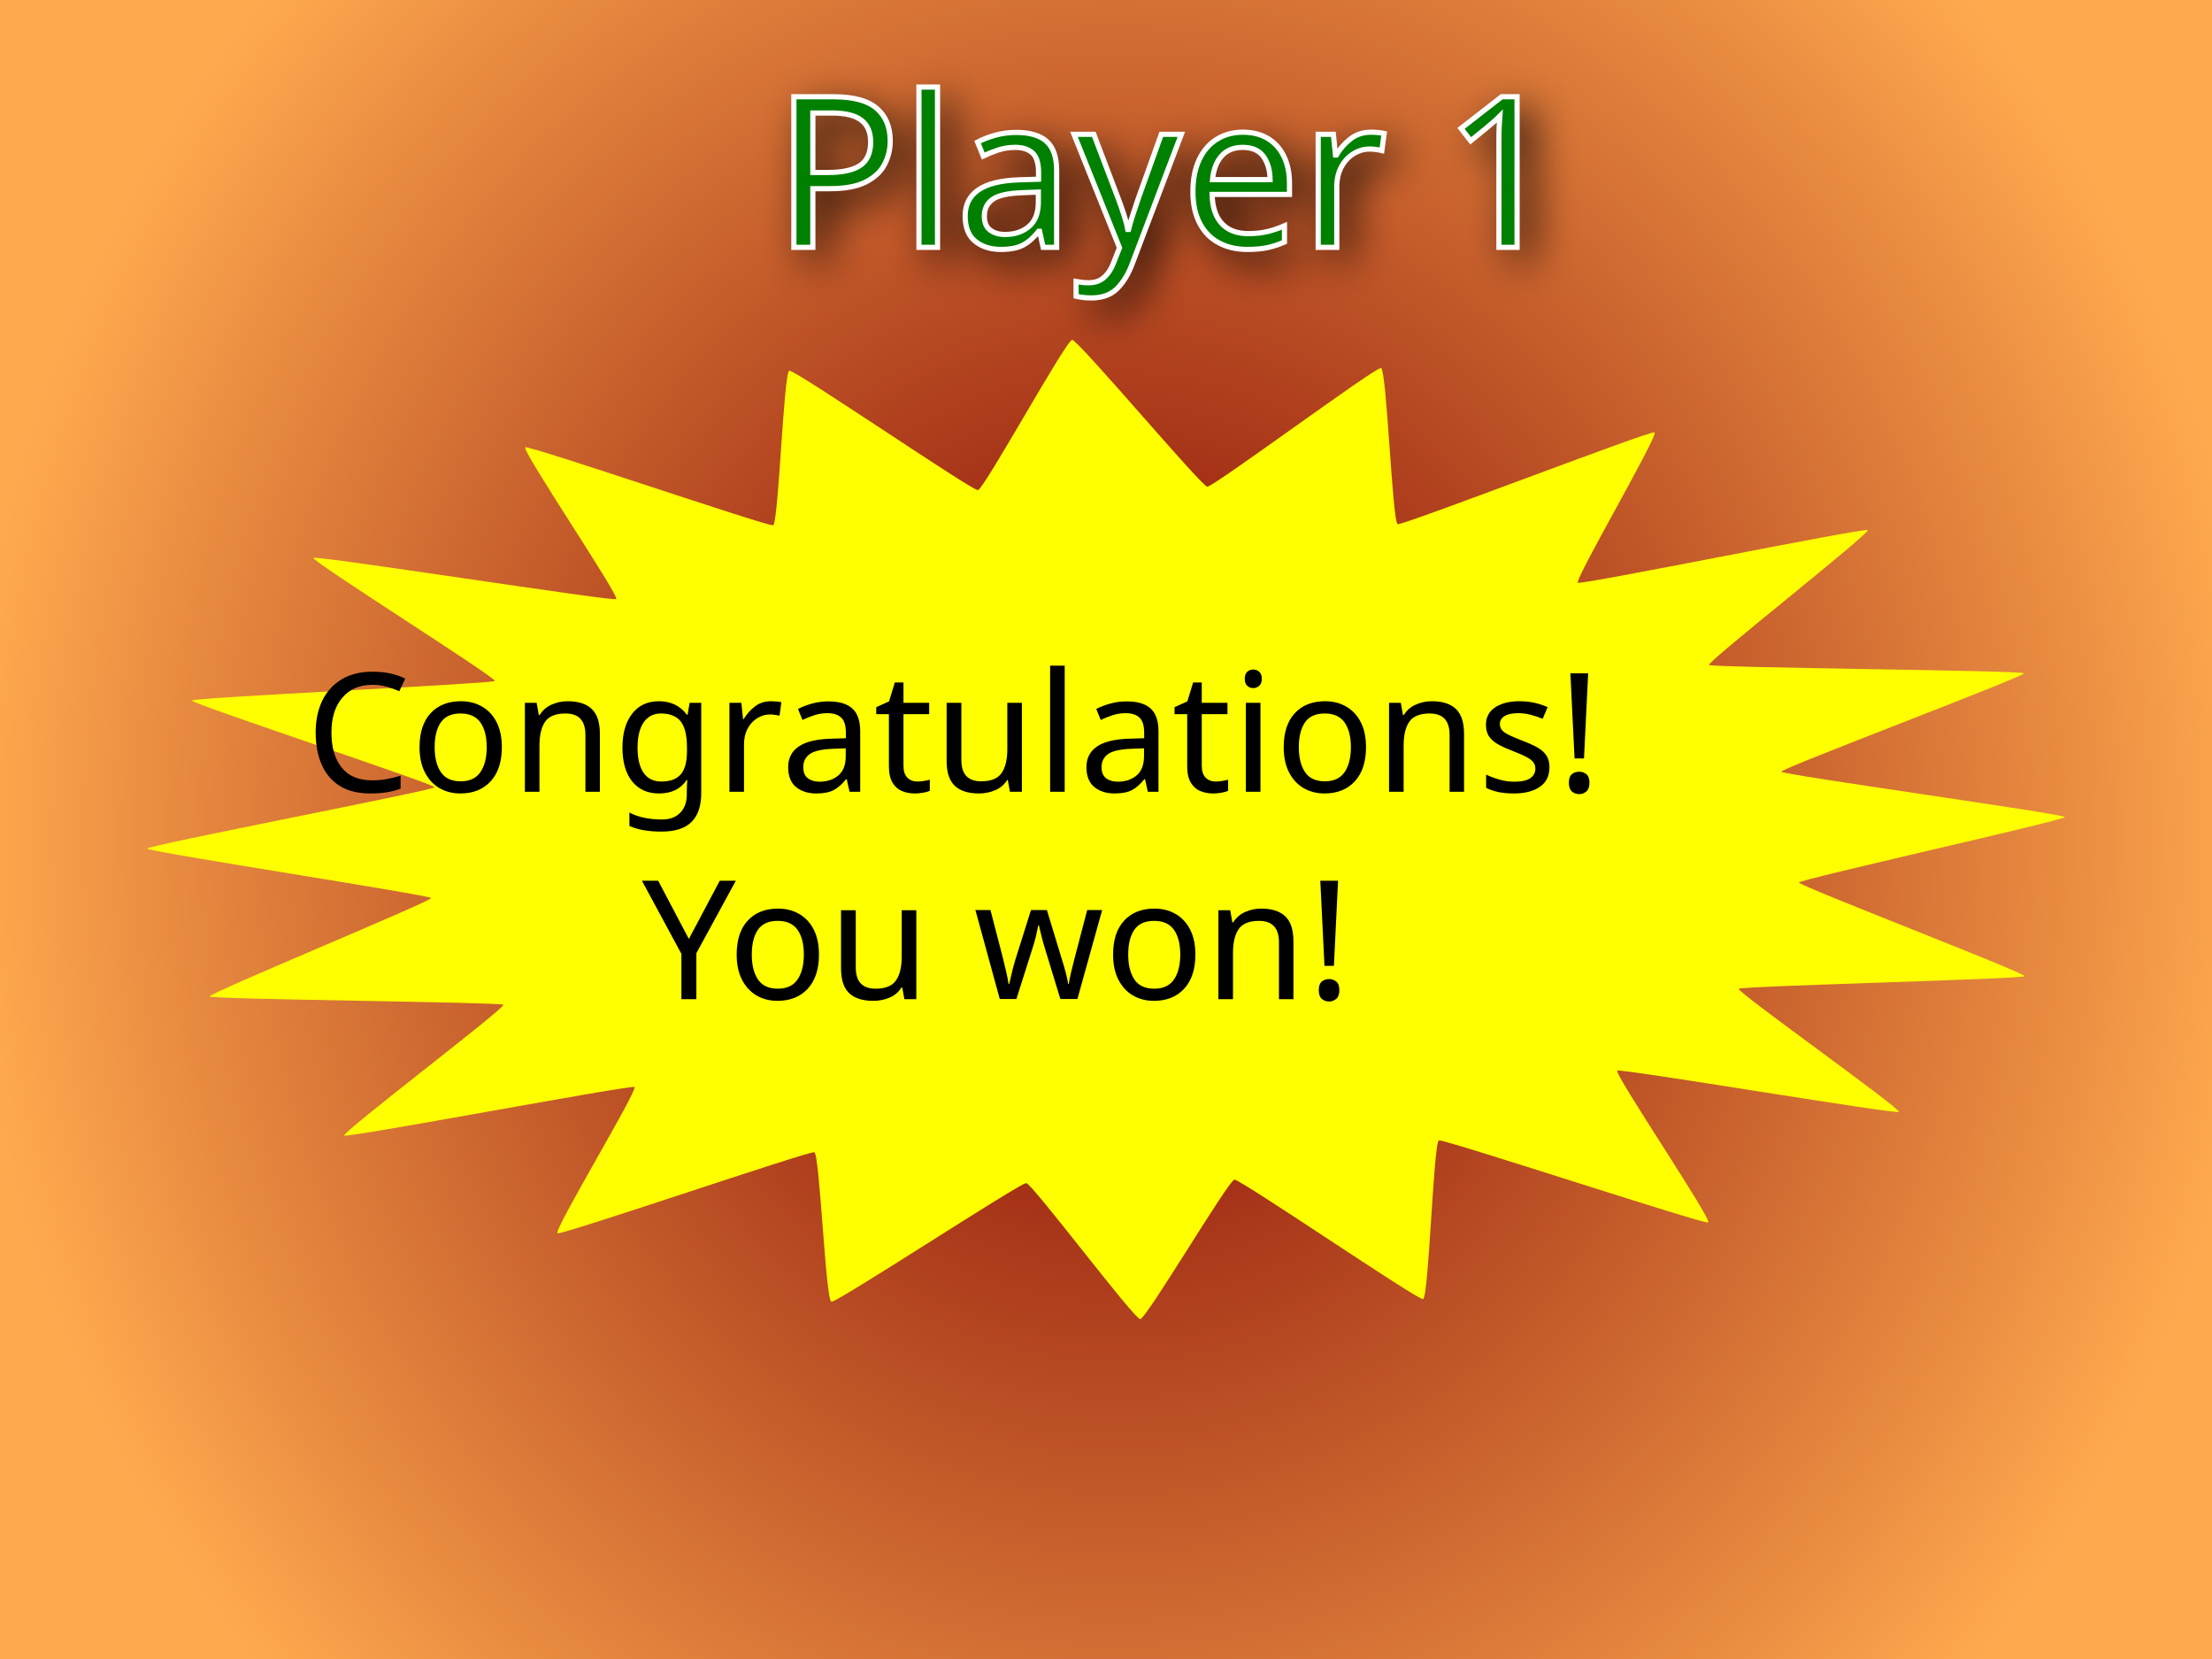
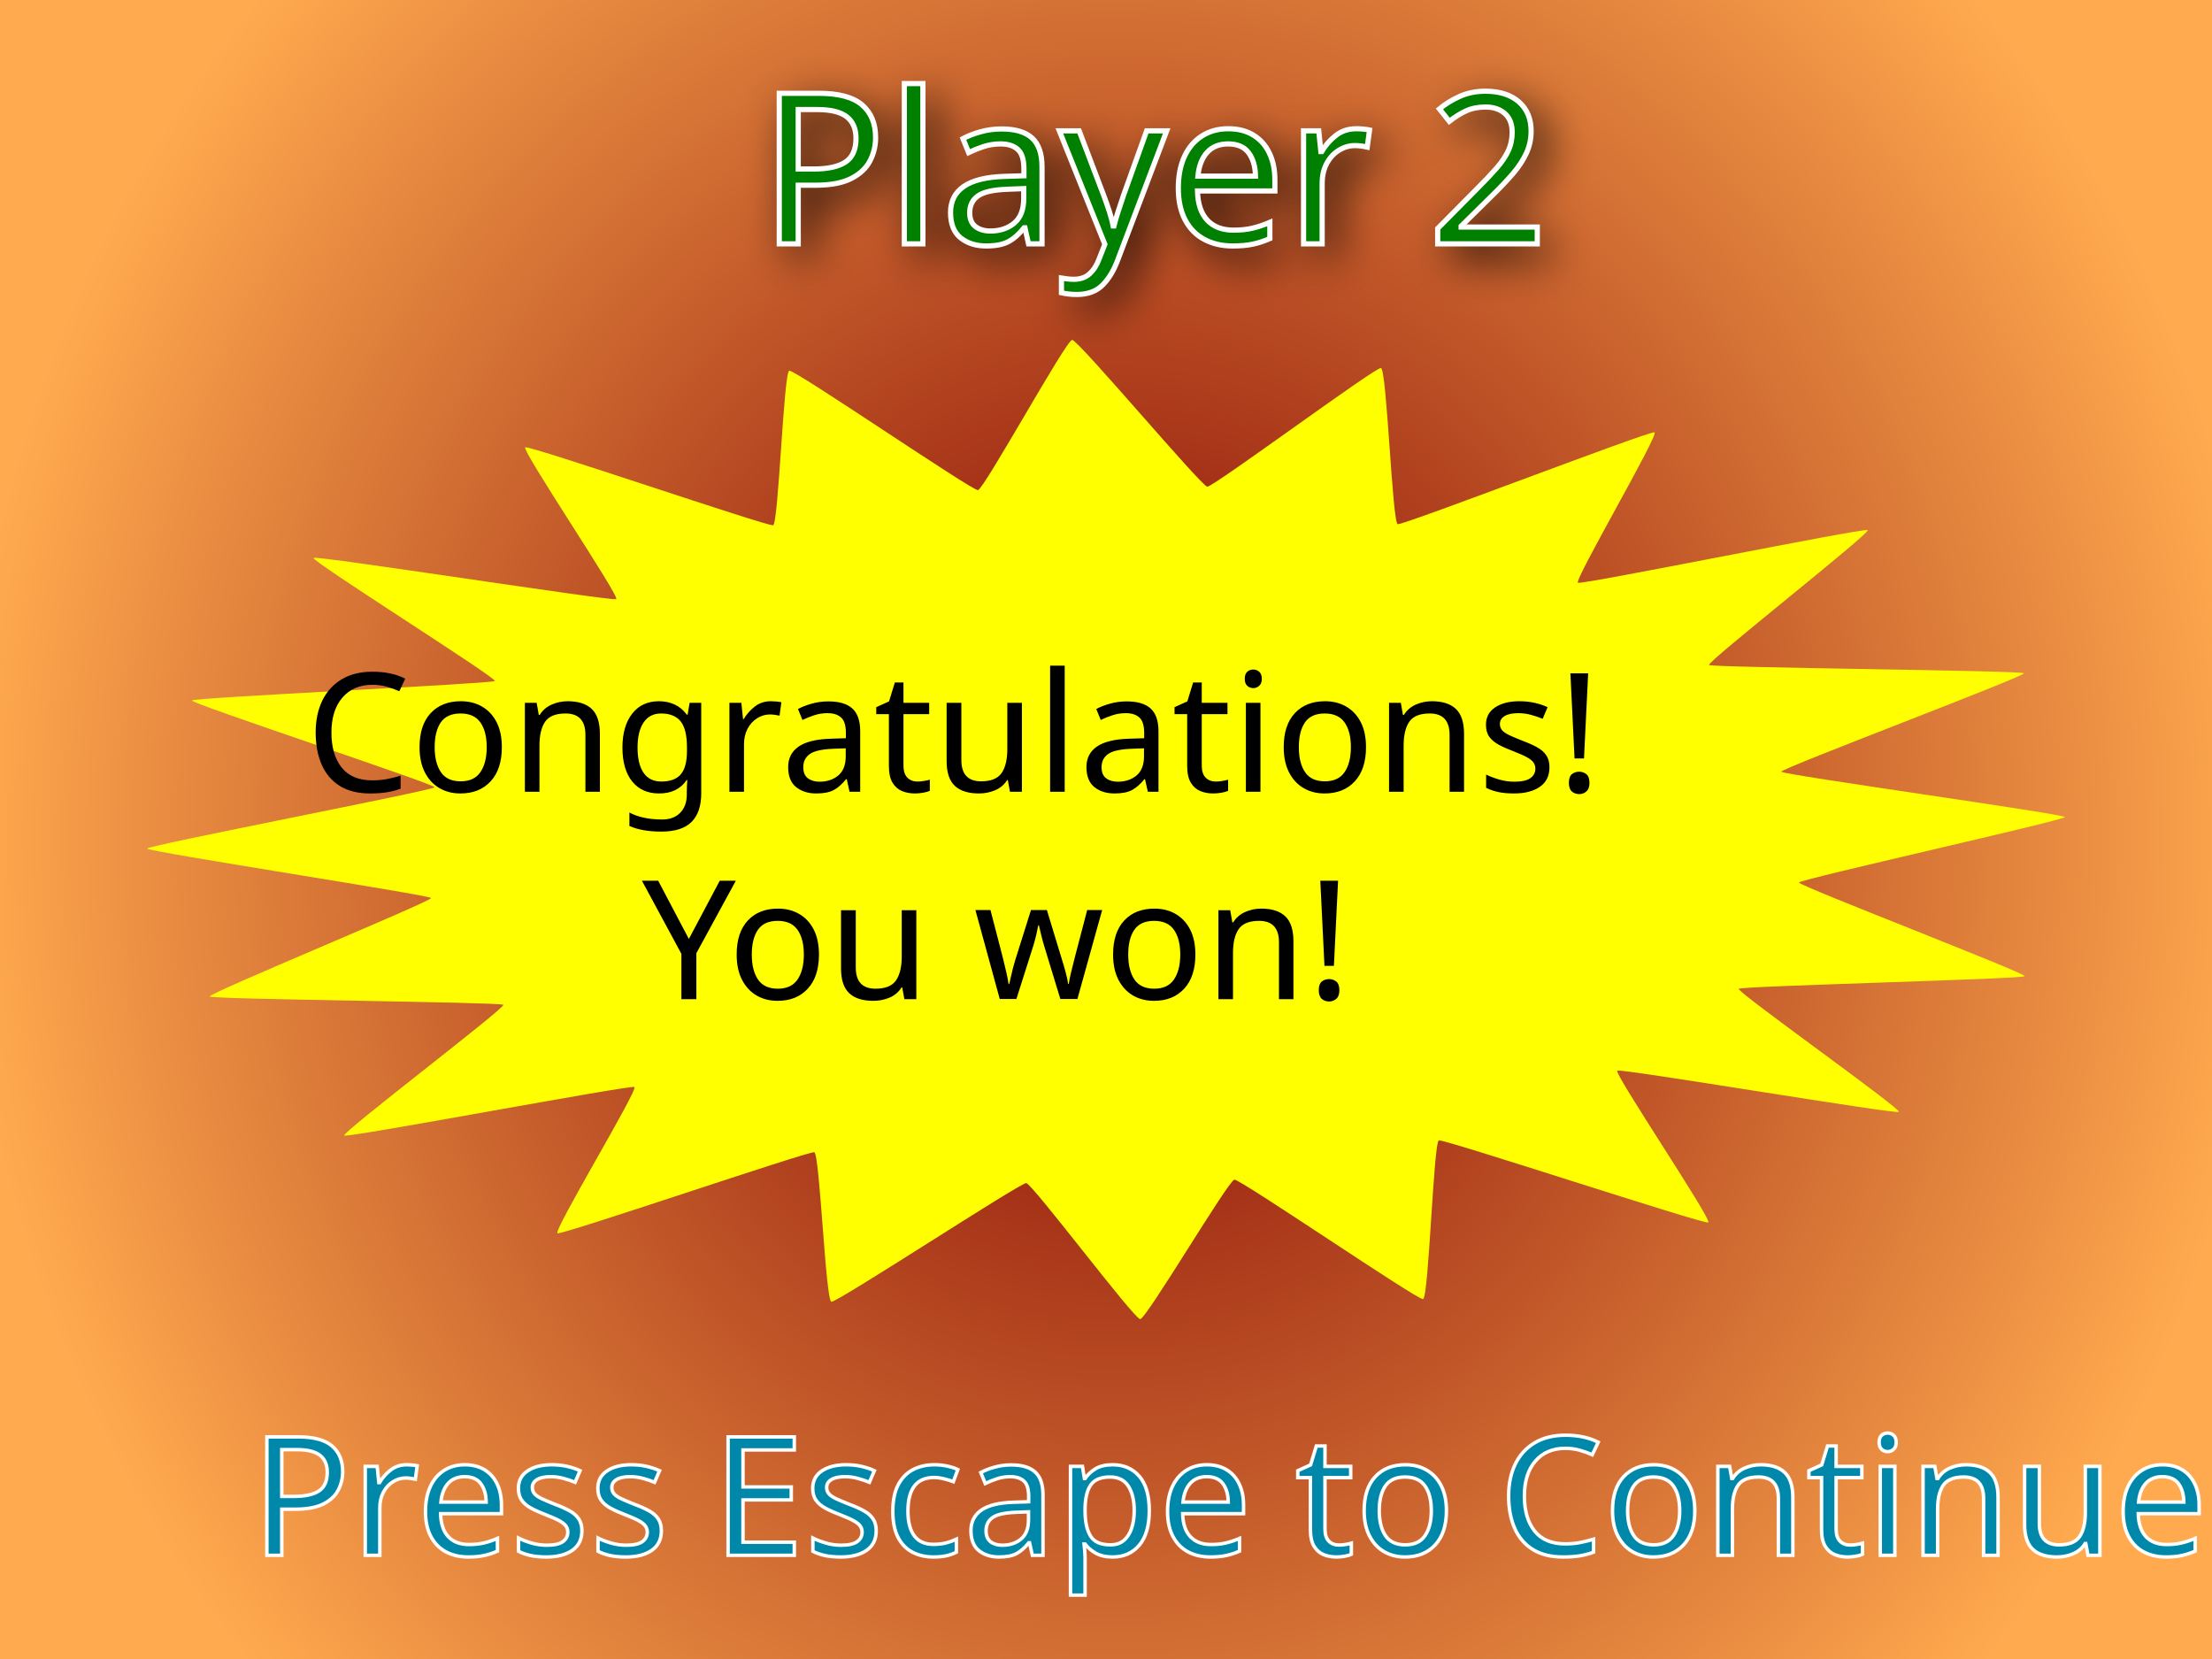
<svg xmlns="http://www.w3.org/2000/svg" xmlns:xlink="http://www.w3.org/1999/xlink" width="640" height="480" id="svg2" version="1.0">
  <defs id="defs4">
    <linearGradient id="linearGradient2386">
      <stop style="stop-color:#800000;stop-opacity:1;" offset="0" id="stop2388" />
      <stop style="stop-color:#ffaa4f;stop-opacity:1;" offset="1" id="stop2390" />
    </linearGradient>
    <radialGradient xlink:href="#linearGradient2386" id="radialGradient2392" cx="323" cy="242.667" fx="323" fy="242.667" r="320" gradientTransform="matrix(0,-1.136439,1.042375,0,70.05029,609.0698)" gradientUnits="userSpaceOnUse" />
    <filter id="filter3295" x="-0.077" width="1.154" y="-0.269" height="1.538">
      <feGaussianBlur stdDeviation="6.031" id="feGaussianBlur3297" />
    </filter>
    <filter id="filter3354" x="-0.077" width="1.154" y="-0.275" height="1.55">
      <feGaussianBlur stdDeviation="6.265" id="feGaussianBlur3356" />
    </filter>
  </defs>
  <g id="layer1">
    <rect style="opacity:1;fill:url(#radialGradient2392);fill-opacity:1;stroke:none;stroke-width:2.5;stroke-linecap:butt;stroke-linejoin:miter;stroke-miterlimit:4;stroke-dasharray:none" id="rect2383" width="640" height="480" x="0" y="5.5067062e-14" />
  </g>
  <g id="layer2" style="display:inline">
    <path style="opacity:1;fill:#ffff00;fill-opacity:1;stroke:none;stroke-width:2.5;stroke-linecap:butt;stroke-linejoin:miter;stroke-miterlimit:4;stroke-dasharray:none;" id="path2394" d="M 397.597,203.549 C 397.758,203.99 378.773,218.039 378.862,218.503 C 378.952,218.966 400.751,224.919 400.764,225.388 C 400.776,225.857 380.276,234.856 380.224,235.325 C 380.171,235.795 397.796,249.106 397.658,249.554 C 397.52,250.002 375.785,251.045 375.578,251.469 C 375.371,251.893 388.21,269.781 387.94,270.165 C 387.67,270.55 366.52,263.556 366.202,263.9 C 365.885,264.243 373.596,286.671 373.221,286.958 C 372.846,287.245 352.84,274.272 352.424,274.495 C 352.009,274.718 351.643,298.439 351.199,298.595 C 350.756,298.752 337.094,280.364 336.634,280.454 C 336.173,280.544 329.83,301.626 329.359,301.637 C 328.888,301.649 321.022,281.044 320.558,280.98 C 320.093,280.917 305.959,299.138 305.512,298.999 C 305.064,298.86 304.613,276.502 304.19,276.295 C 303.766,276.088 284.747,288.872 284.361,288.606 C 283.975,288.34 290.639,266.709 290.3,266.385 C 289.961,266.06 268.189,274.128 267.898,273.761 C 267.607,273.393 280.408,254.306 280.176,253.898 C 279.944,253.49 257.66,253.081 257.5,252.64 C 257.341,252.2 274.69,238.149 274.599,237.687 C 274.508,237.224 252.692,230.646 252.671,230.176 C 252.65,229.707 274.811,221.331 274.873,220.864 C 274.935,220.397 256.01,208.137 256.136,207.683 C 256.261,207.229 279.313,205.144 279.519,204.72 C 279.725,204.296 265.254,186.409 265.522,186.024 C 265.789,185.64 288.573,192.633 288.895,192.29 C 289.217,191.946 281.508,169.525 281.876,169.231 C 282.245,168.937 300.593,181.29 301.01,181.069 C 301.428,180.849 301.824,157.759 302.262,157.594 C 302.701,157.429 316.367,175.825 316.828,175.735 C 317.289,175.645 323.636,152.938 324.103,152.917 C 324.57,152.895 334.075,175.143 334.539,175.209 C 335.004,175.276 347.5,157.055 347.95,157.19 C 348.4,157.325 348.825,180.701 349.245,180.905 C 349.666,181.109 368.681,166.7 369.074,166.958 C 369.466,167.217 362.826,189.477 363.162,189.804 C 363.498,190.131 385.25,181.432 385.537,181.804 C 385.824,182.175 373.062,201.879 373.286,202.291 C 373.509,202.703 397.435,203.108 397.597,203.549 z" transform="matrix(3.746748,0,0,1.905048,-904.1276,-192.9735)" />
    <text xml:space="preserve" style="font-size:48px;font-style:normal;font-variant:normal;font-weight:normal;font-stretch:condensed;text-align:center;line-height:125%;writing-mode:lr-tb;text-anchor:middle;fill:#000000;fill-opacity:1;stroke:none;stroke-width:1px;stroke-linecap:butt;stroke-linejoin:miter;stroke-opacity:1;font-family:Impact;-inkscape-font-specification:Impact Condensed" x="319.578" y="229.09" id="text2396">
      <tspan x="319.578" y="229.09" id="tspan2400">Congratulations!</tspan>
      <tspan x="319.578" y="289.09" id="tspan2404">You won!</tspan>
    </text>
  </g>
-   <g id="layer3" style="display:inline">
+   <g id="layer5" style="display:inline">
+     <text xml:space="preserve" style="font-size:48px;font-style:normal;font-weight:normal;fill:#0088aa;fill-opacity:1;stroke:#ffffff;stroke-width:1px;stroke-linecap:butt;stroke-linejoin:miter;stroke-opacity:1;font-family:Impact" x="72.559" y="450" id="text2484">
+       <tspan id="tspan2486" x="72.559" y="450">Press Escape to Continue</tspan>
+     </text>
+   </g>
+   <g id="layer3" style="display:none">
    <text id="text2413" y="75.556" x="227.774" style="font-size:61.022px;font-style:normal;font-weight:normal;fill:#000000;fill-opacity:1;stroke:none;stroke-width:1px;stroke-linecap:butt;stroke-linejoin:miter;stroke-opacity:1;filter:url(#filter3295);font-family:Impact" xml:space="preserve">
      <tspan y="75.556" x="227.774" id="tspan2415">Player 1</tspan>
    </text>
    <text xml:space="preserve" style="font-size:61.022px;font-style:normal;font-weight:normal;fill:#008000;fill-opacity:1;stroke:#ffffff;stroke-width:1.5;stroke-linecap:butt;stroke-linejoin:miter;stroke-miterlimit:4;stroke-dasharray:none;stroke-opacity:1;font-family:Impact" x="223.774" y="71.556" id="text2406">
      <tspan id="tspan2408" x="223.774" y="71.556">Player 1</tspan>
    </text>
  </g>
-   <g id="layer4" style="display:none">
+   <g id="layer4" style="display:inline">
    <text id="text3338" y="74.556" x="223.543" style="font-size:61.022px;font-style:normal;font-variant:normal;font-weight:normal;font-stretch:condensed;text-align:start;line-height:125%;writing-mode:lr-tb;text-anchor:start;fill:#000000;fill-opacity:1;stroke:none;stroke-width:1.5;stroke-linecap:butt;stroke-linejoin:miter;stroke-miterlimit:4;stroke-dasharray:none;stroke-opacity:1;filter:url(#filter3354);font-family:Impact;-inkscape-font-specification:Impact Condensed" xml:space="preserve">
      <tspan y="74.556" x="223.543" id="tspan3340">Player 2</tspan>
    </text>
    <text xml:space="preserve" style="font-size:61.022px;font-style:normal;font-variant:normal;font-weight:normal;font-stretch:condensed;text-align:start;line-height:125%;writing-mode:lr-tb;text-anchor:start;fill:#008000;fill-opacity:1;stroke:#ffffff;stroke-width:1.5;stroke-linecap:butt;stroke-linejoin:miter;stroke-miterlimit:4;stroke-dasharray:none;stroke-opacity:1;font-family:Impact;-inkscape-font-specification:Impact Condensed" x="219.543" y="70.556" id="text3332">
      <tspan id="tspan3336" x="219.543" y="70.556">Player 2</tspan>
    </text>
  </g>
</svg>
